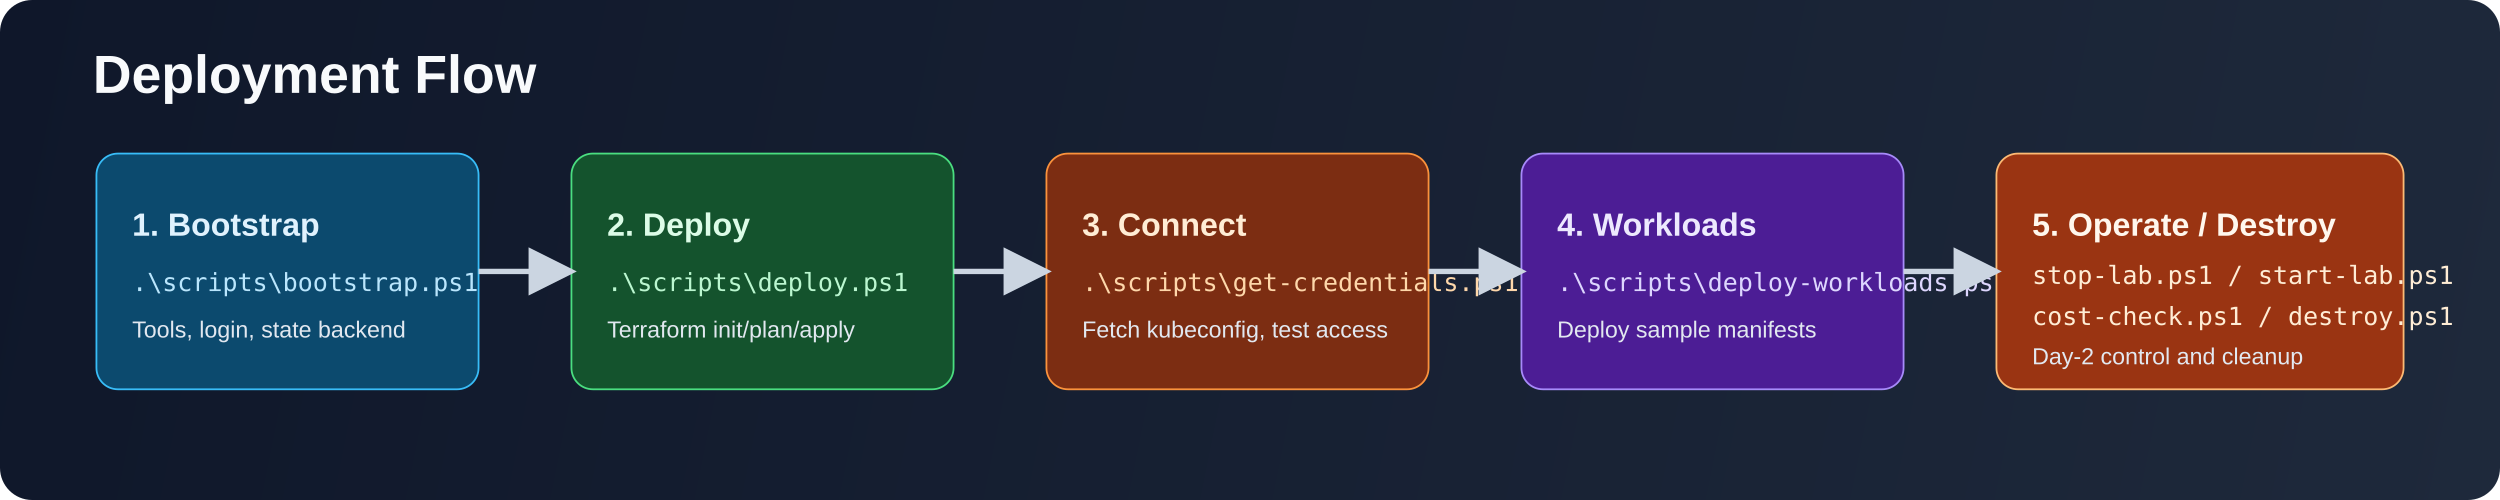
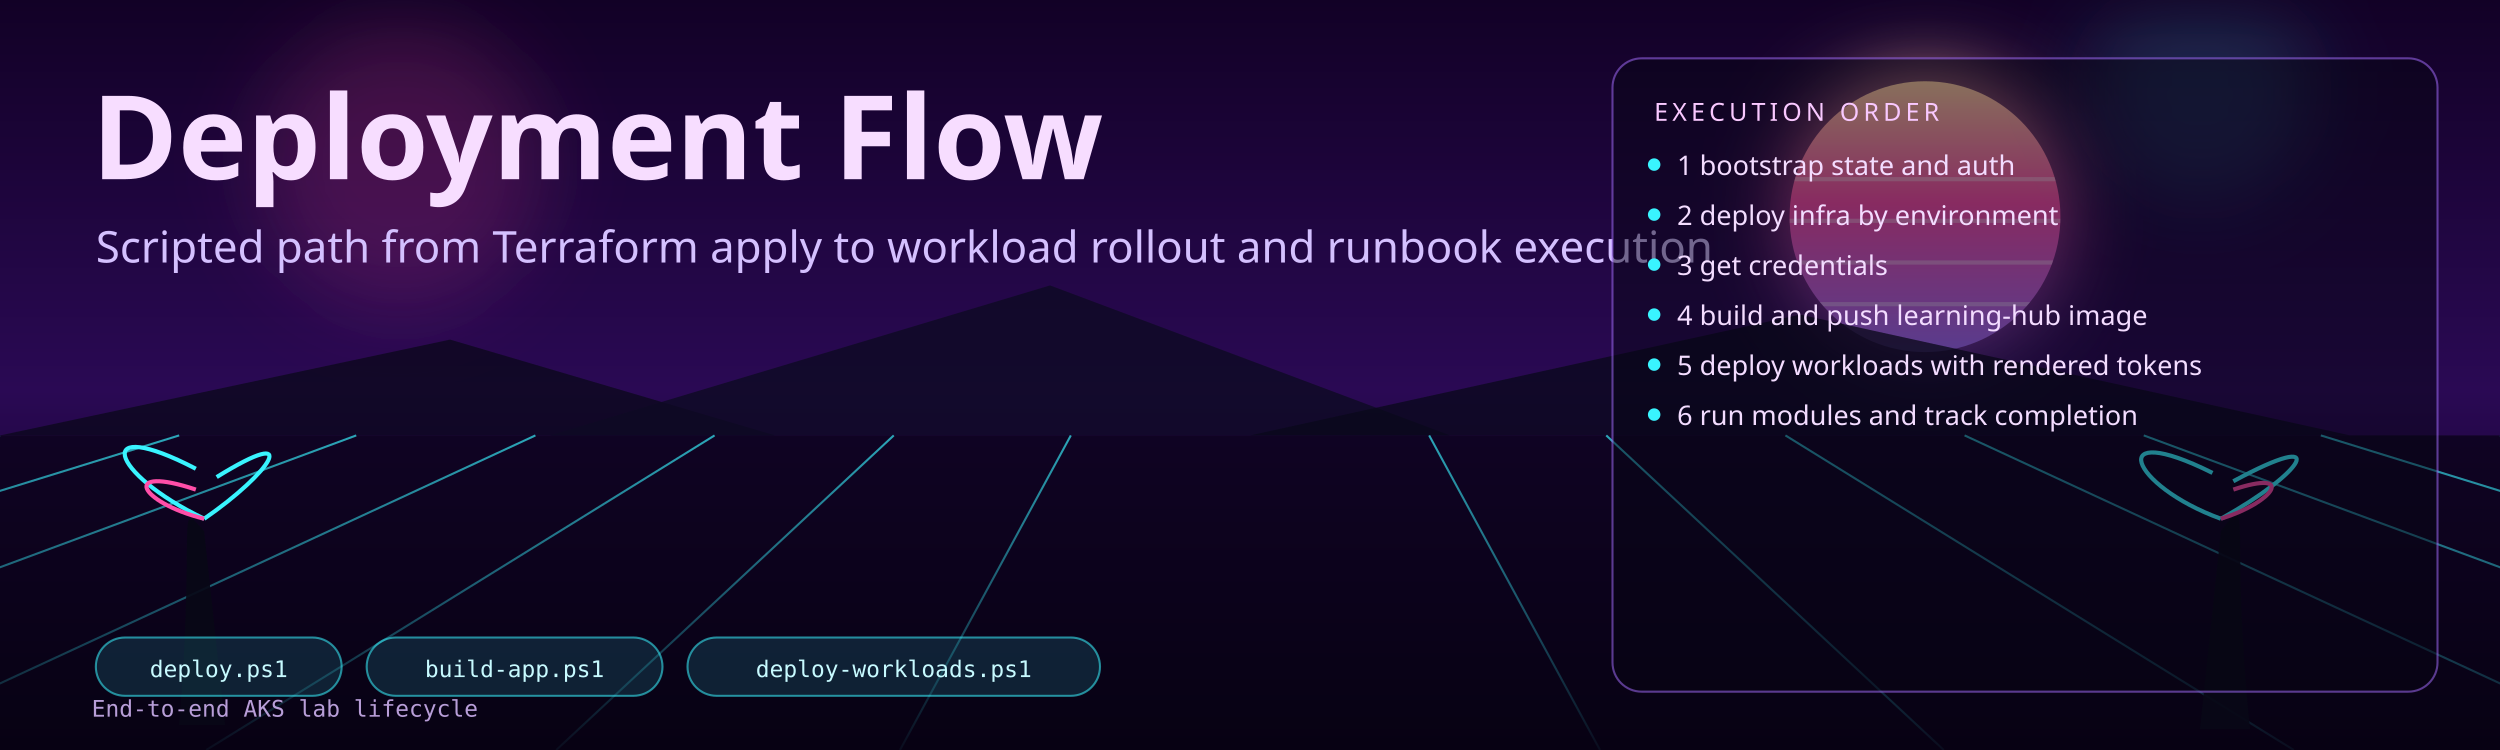
- <svg xmlns="http://www.w3.org/2000/svg" width="1400" height="280" viewBox="0 0 1400 280" fill="none">
+ <svg xmlns="http://www.w3.org/2000/svg" width="1200" height="360" viewBox="0 0 1200 360">
  <defs>
-     <linearGradient id="flowbg" x1="0" y1="0" x2="1400" y2="280" gradientUnits="userSpaceOnUse">
-       <stop stop-color="#0F172A" />
-       <stop offset="1" stop-color="#1E293B" />
+     <linearGradient id="bg" x1="0" y1="0" x2="0" y2="1">
+       <stop offset="0%" stop-color="#120126" />
+       <stop offset="52%" stop-color="#2a0954" />
+       <stop offset="100%" stop-color="#070111" />
    </linearGradient>
-     <marker id="flowarrow" markerWidth="9" markerHeight="9" refX="8" refY="4.5" orient="auto">
-       <path d="M0,0 L9,4.5 L0,9 Z" fill="#CBD5E1" />
-     </marker>
+     <linearGradient id="sun" x1="0" y1="0" x2="0" y2="1">
+       <stop offset="0%" stop-color="#ffd29f" />
+       <stop offset="45%" stop-color="#ff4ea8" />
+       <stop offset="100%" stop-color="#a56fff" />
+     </linearGradient>
+     <linearGradient id="grid" x1="0" y1="0" x2="0" y2="1">
+       <stop offset="0%" stop-color="rgba(57,244,255,0.75)" />
+       <stop offset="100%" stop-color="rgba(57,244,255,0.05)" />
+     </linearGradient>
+     <filter id="softGlow" x="-40%" y="-40%" width="180%" height="180%">
+       <feGaussianBlur stdDeviation="20" />
+     </filter>
+     <clipPath id="sunClip">
+       <circle cx="924" cy="104" r="65" />
+     </clipPath>
  </defs>
-   <rect width="1400" height="280" rx="18" fill="url(#flowbg)" />
-   <text x="52" y="52" fill="#F8FAFC" font-family="Segoe UI, Arial, sans-serif" font-size="30" font-weight="700">Deployment Flow</text>
-   <g transform="translate(54,86)">
-     <rect width="214" height="132" rx="12" fill="#0C4A6E" stroke="#38BDF8" />
-     <text x="20" y="46" fill="#E0F2FE" font-family="Segoe UI, Arial, sans-serif" font-size="18" font-weight="700">1. Bootstrap</text>
-     <text x="20" y="77" fill="#BAE6FD" font-family="Consolas, monospace" font-size="14">.\scripts\bootstrap.ps1</text>
-     <text x="20" y="103" fill="#E2E8F0" font-family="Segoe UI, Arial, sans-serif" font-size="13">Tools, login, state backend</text>
+   <rect width="1200" height="360" fill="url(#bg)" />
+   <circle cx="924" cy="104" r="65" fill="url(#sun)" filter="url(#softGlow)" opacity="0.9" />
+   <circle cx="924" cy="104" r="65" fill="url(#sun)" />
+   <g clip-path="url(#sunClip)" stroke="rgba(255,255,255,0.35)" stroke-width="2">
+     <line x1="859" y1="86" x2="989" y2="86" />
+     <line x1="859" y1="106" x2="989" y2="106" />
+     <line x1="859" y1="126" x2="989" y2="126" />
+     <line x1="859" y1="146" x2="989" y2="146" />
  </g>
-   <g transform="translate(320,86)">
-     <rect width="214" height="132" rx="12" fill="#14532D" stroke="#4ADE80" />
-     <text x="20" y="46" fill="#DCFCE7" font-family="Segoe UI, Arial, sans-serif" font-size="18" font-weight="700">2. Deploy</text>
-     <text x="20" y="77" fill="#BBF7D0" font-family="Consolas, monospace" font-size="14">.\scripts\deploy.ps1</text>
-     <text x="20" y="103" fill="#E2E8F0" font-family="Segoe UI, Arial, sans-serif" font-size="13">Terraform init/plan/apply</text>
+   <circle cx="192" cy="79" r="68" fill="rgba(255,78,168,0.18)" filter="url(#softGlow)" />
+   <circle cx="1056" cy="43" r="54" fill="rgba(57,244,255,0.14)" filter="url(#softGlow)" />
+   <polygon points="0,209 216,163 372,209" fill="rgba(8,8,22,0.7)" />
+   <polygon points="264,209 504,137 696,209" fill="rgba(14,10,36,0.82)" />
+   <polygon points="600,209 864,151 1128,209" fill="rgba(8,8,26,0.75)" />
+   <rect x="0" y="209" width="1200" height="151" fill="rgba(7,2,20,0.72)" />
+   <g stroke="url(#grid)" stroke-width="1" opacity="0.9">
+     <line x1="0" y1="217" x2="1200" y2="217" />
+     <line x1="0" y1="235" x2="1200" y2="235" />
+     <line x1="0" y1="253" x2="1200" y2="253" />
+     <line x1="0" y1="271" x2="1200" y2="271" />
+     <line x1="0" y1="289" x2="1200" y2="289" />
+     <line x1="0" y1="307" x2="1200" y2="307" />
+     <line x1="0" y1="325" x2="1200" y2="325" />
+     <line x1="0" y1="343" x2="1200" y2="343" />
+     <line x1="0" y1="209" x2="-570" y2="360" />
+     <line x1="86" y1="209" x2="-402" y2="360" />
+     <line x1="171" y1="209" x2="-237" y2="360" />
+     <line x1="257" y1="209" x2="-69" y2="360" />
+     <line x1="343" y1="209" x2="99" y2="360" />
+     <line x1="429" y1="209" x2="267" y2="360" />
+     <line x1="514" y1="209" x2="432" y2="360" />
+     <line x1="600" y1="209" x2="600" y2="360" />
+     <line x1="686" y1="209" x2="768" y2="360" />
+     <line x1="771" y1="209" x2="933" y2="360" />
+     <line x1="857" y1="209" x2="1101" y2="360" />
+     <line x1="943" y1="209" x2="1269" y2="360" />
+     <line x1="1029" y1="209" x2="1437" y2="360" />
+     <line x1="1114" y1="209" x2="1602" y2="360" />
+     <line x1="1200" y1="209" x2="1770" y2="360" />
  </g>
-   <g transform="translate(586,86)">
-     <rect width="214" height="132" rx="12" fill="#7C2D12" stroke="#FB923C" />
-     <text x="20" y="46" fill="#FFEDD5" font-family="Segoe UI, Arial, sans-serif" font-size="18" font-weight="700">3. Connect</text>
-     <text x="20" y="77" fill="#FED7AA" font-family="Consolas, monospace" font-size="14">.\scripts\get-credentials.ps1</text>
-     <text x="20" y="103" fill="#E2E8F0" font-family="Segoe UI, Arial, sans-serif" font-size="13">Fetch kubeconfig, test access</text>
+   <path d="M 86 348 C 94 249, 84 239, 98 255 L 108 348 Z" fill="rgba(8,8,22,0.92)" />
+   <path d="M 98 249 C 52 227, 44 199, 94 225" stroke="#39f4ff" stroke-width="2" fill="none" />
+   <path d="M 98 249 C 130 227, 146 203, 104 229" stroke="#39f4ff" stroke-width="2" fill="none" />
+   <path d="M 98 249 C 66 241, 58 223, 94 235" stroke="#ff4ea8" stroke-width="2" fill="none" />
+   <path d="M 1080 350 C 1070 253, 1082 233, 1066 255 L 1056 350 Z" fill="rgba(8,8,22,0.92)" />
+   <path d="M 1066 249 C 1022 233, 1010 201, 1062 227" stroke="#39f4ff" stroke-width="2" fill="none" />
+   <path d="M 1066 249 C 1106 227, 1120 205, 1072 231" stroke="#39f4ff" stroke-width="2" fill="none" />
+   <path d="M 1066 249 C 1092 241, 1102 225, 1072 235" stroke="#ff4ea8" stroke-width="2" fill="none" />
+   <text x="44" y="86" font-family="'Orbitron','Segoe UI',sans-serif" font-size="56" font-weight="700" fill="#f7ddff">Deployment Flow</text>
+   <text x="46" y="126" font-family="'Space Grotesk','Segoe UI',sans-serif" font-size="21" fill="#d4c0ff">Scripted path from Terraform apply to workload rollout and runbook execution</text>
+   <g transform="translate(46,306)">
+     <rect width="118" height="28" rx="14" fill="rgba(57,244,255,0.13)" stroke="rgba(57,244,255,0.55)" />
+     <text x="59" y="19" text-anchor="middle" font-family="'IBM Plex Mono','Consolas',monospace" font-size="11" fill="#c7faff">deploy.ps1</text>
  </g>
-   <g transform="translate(852,86)">
-     <rect width="214" height="132" rx="12" fill="#4C1D95" stroke="#A78BFA" />
-     <text x="20" y="46" fill="#EDE9FE" font-family="Segoe UI, Arial, sans-serif" font-size="18" font-weight="700">4. Workloads</text>
-     <text x="20" y="77" fill="#DDD6FE" font-family="Consolas, monospace" font-size="14">.\scripts\deploy-workloads.ps1</text>
-     <text x="20" y="103" fill="#E2E8F0" font-family="Segoe UI, Arial, sans-serif" font-size="13">Deploy sample manifests</text>
+   <g transform="translate(176,306)">
+     <rect width="142" height="28" rx="14" fill="rgba(57,244,255,0.13)" stroke="rgba(57,244,255,0.55)" />
+     <text x="71" y="19" text-anchor="middle" font-family="'IBM Plex Mono','Consolas',monospace" font-size="11" fill="#c7faff">build-app.ps1</text>
  </g>
-   <g transform="translate(1118,86)">
-     <rect width="228" height="132" rx="12" fill="#9A3412" stroke="#FDBA74" />
-     <text x="20" y="46" fill="#FFF7ED" font-family="Segoe UI, Arial, sans-serif" font-size="18" font-weight="700">5. Operate / Destroy</text>
-     <text x="20" y="73" fill="#FFEDD5" font-family="Consolas, monospace" font-size="14">stop-lab.ps1 / start-lab.ps1</text>
-     <text x="20" y="96" fill="#FFEDD5" font-family="Consolas, monospace" font-size="14">cost-check.ps1 / destroy.ps1</text>
-     <text x="20" y="118" fill="#E2E8F0" font-family="Segoe UI, Arial, sans-serif" font-size="13">Day-2 control and cleanup</text>
+   <g transform="translate(330,306)">
+     <rect width="198" height="28" rx="14" fill="rgba(57,244,255,0.13)" stroke="rgba(57,244,255,0.55)" />
+     <text x="99" y="19" text-anchor="middle" font-family="'IBM Plex Mono','Consolas',monospace" font-size="11" fill="#c7faff">deploy-workloads.ps1</text>
  </g>
-   <line x1="268" y1="152" x2="320" y2="152" stroke="#CBD5E1" stroke-width="3" marker-end="url(#flowarrow)" />
-   <line x1="534" y1="152" x2="586" y2="152" stroke="#CBD5E1" stroke-width="3" marker-end="url(#flowarrow)" />
-   <line x1="800" y1="152" x2="852" y2="152" stroke="#CBD5E1" stroke-width="3" marker-end="url(#flowarrow)" />
-   <line x1="1066" y1="152" x2="1118" y2="152" stroke="#CBD5E1" stroke-width="3" marker-end="url(#flowarrow)" />
+   <g transform="translate(774,28)">
+     <rect width="396" height="304" rx="14" fill="rgba(7,5,20,0.48)" stroke="rgba(165,111,255,0.52)" />
+     <text x="20" y="30" font-family="'Orbitron','Segoe UI',sans-serif" font-size="12" letter-spacing="2" fill="#f9c8ff">EXECUTION ORDER</text>
+     <circle cx="20" cy="51" r="3" fill="#39f4ff" />
+     <text x="31" y="56" font-family="'Space Grotesk','Segoe UI',sans-serif" font-size="13" fill="#f3dcff">1 bootstrap state and auth</text>
+     <circle cx="20" cy="75" r="3" fill="#39f4ff" />
+     <text x="31" y="80" font-family="'Space Grotesk','Segoe UI',sans-serif" font-size="13" fill="#f3dcff">2 deploy infra by environment</text>
+     <circle cx="20" cy="99" r="3" fill="#39f4ff" />
+     <text x="31" y="104" font-family="'Space Grotesk','Segoe UI',sans-serif" font-size="13" fill="#f3dcff">3 get credentials</text>
+     <circle cx="20" cy="123" r="3" fill="#39f4ff" />
+     <text x="31" y="128" font-family="'Space Grotesk','Segoe UI',sans-serif" font-size="13" fill="#f3dcff">4 build and push learning-hub image</text>
+     <circle cx="20" cy="147" r="3" fill="#39f4ff" />
+     <text x="31" y="152" font-family="'Space Grotesk','Segoe UI',sans-serif" font-size="13" fill="#f3dcff">5 deploy workloads with rendered tokens</text>
+     <circle cx="20" cy="171" r="3" fill="#39f4ff" />
+     <text x="31" y="176" font-family="'Space Grotesk','Segoe UI',sans-serif" font-size="13" fill="#f3dcff">6 run modules and track completion</text>
+   </g>
+   <text x="44" y="344" font-family="'IBM Plex Mono','Consolas',monospace" font-size="11" fill="#b89ed8">End-to-end AKS lab lifecycle</text>
</svg>
